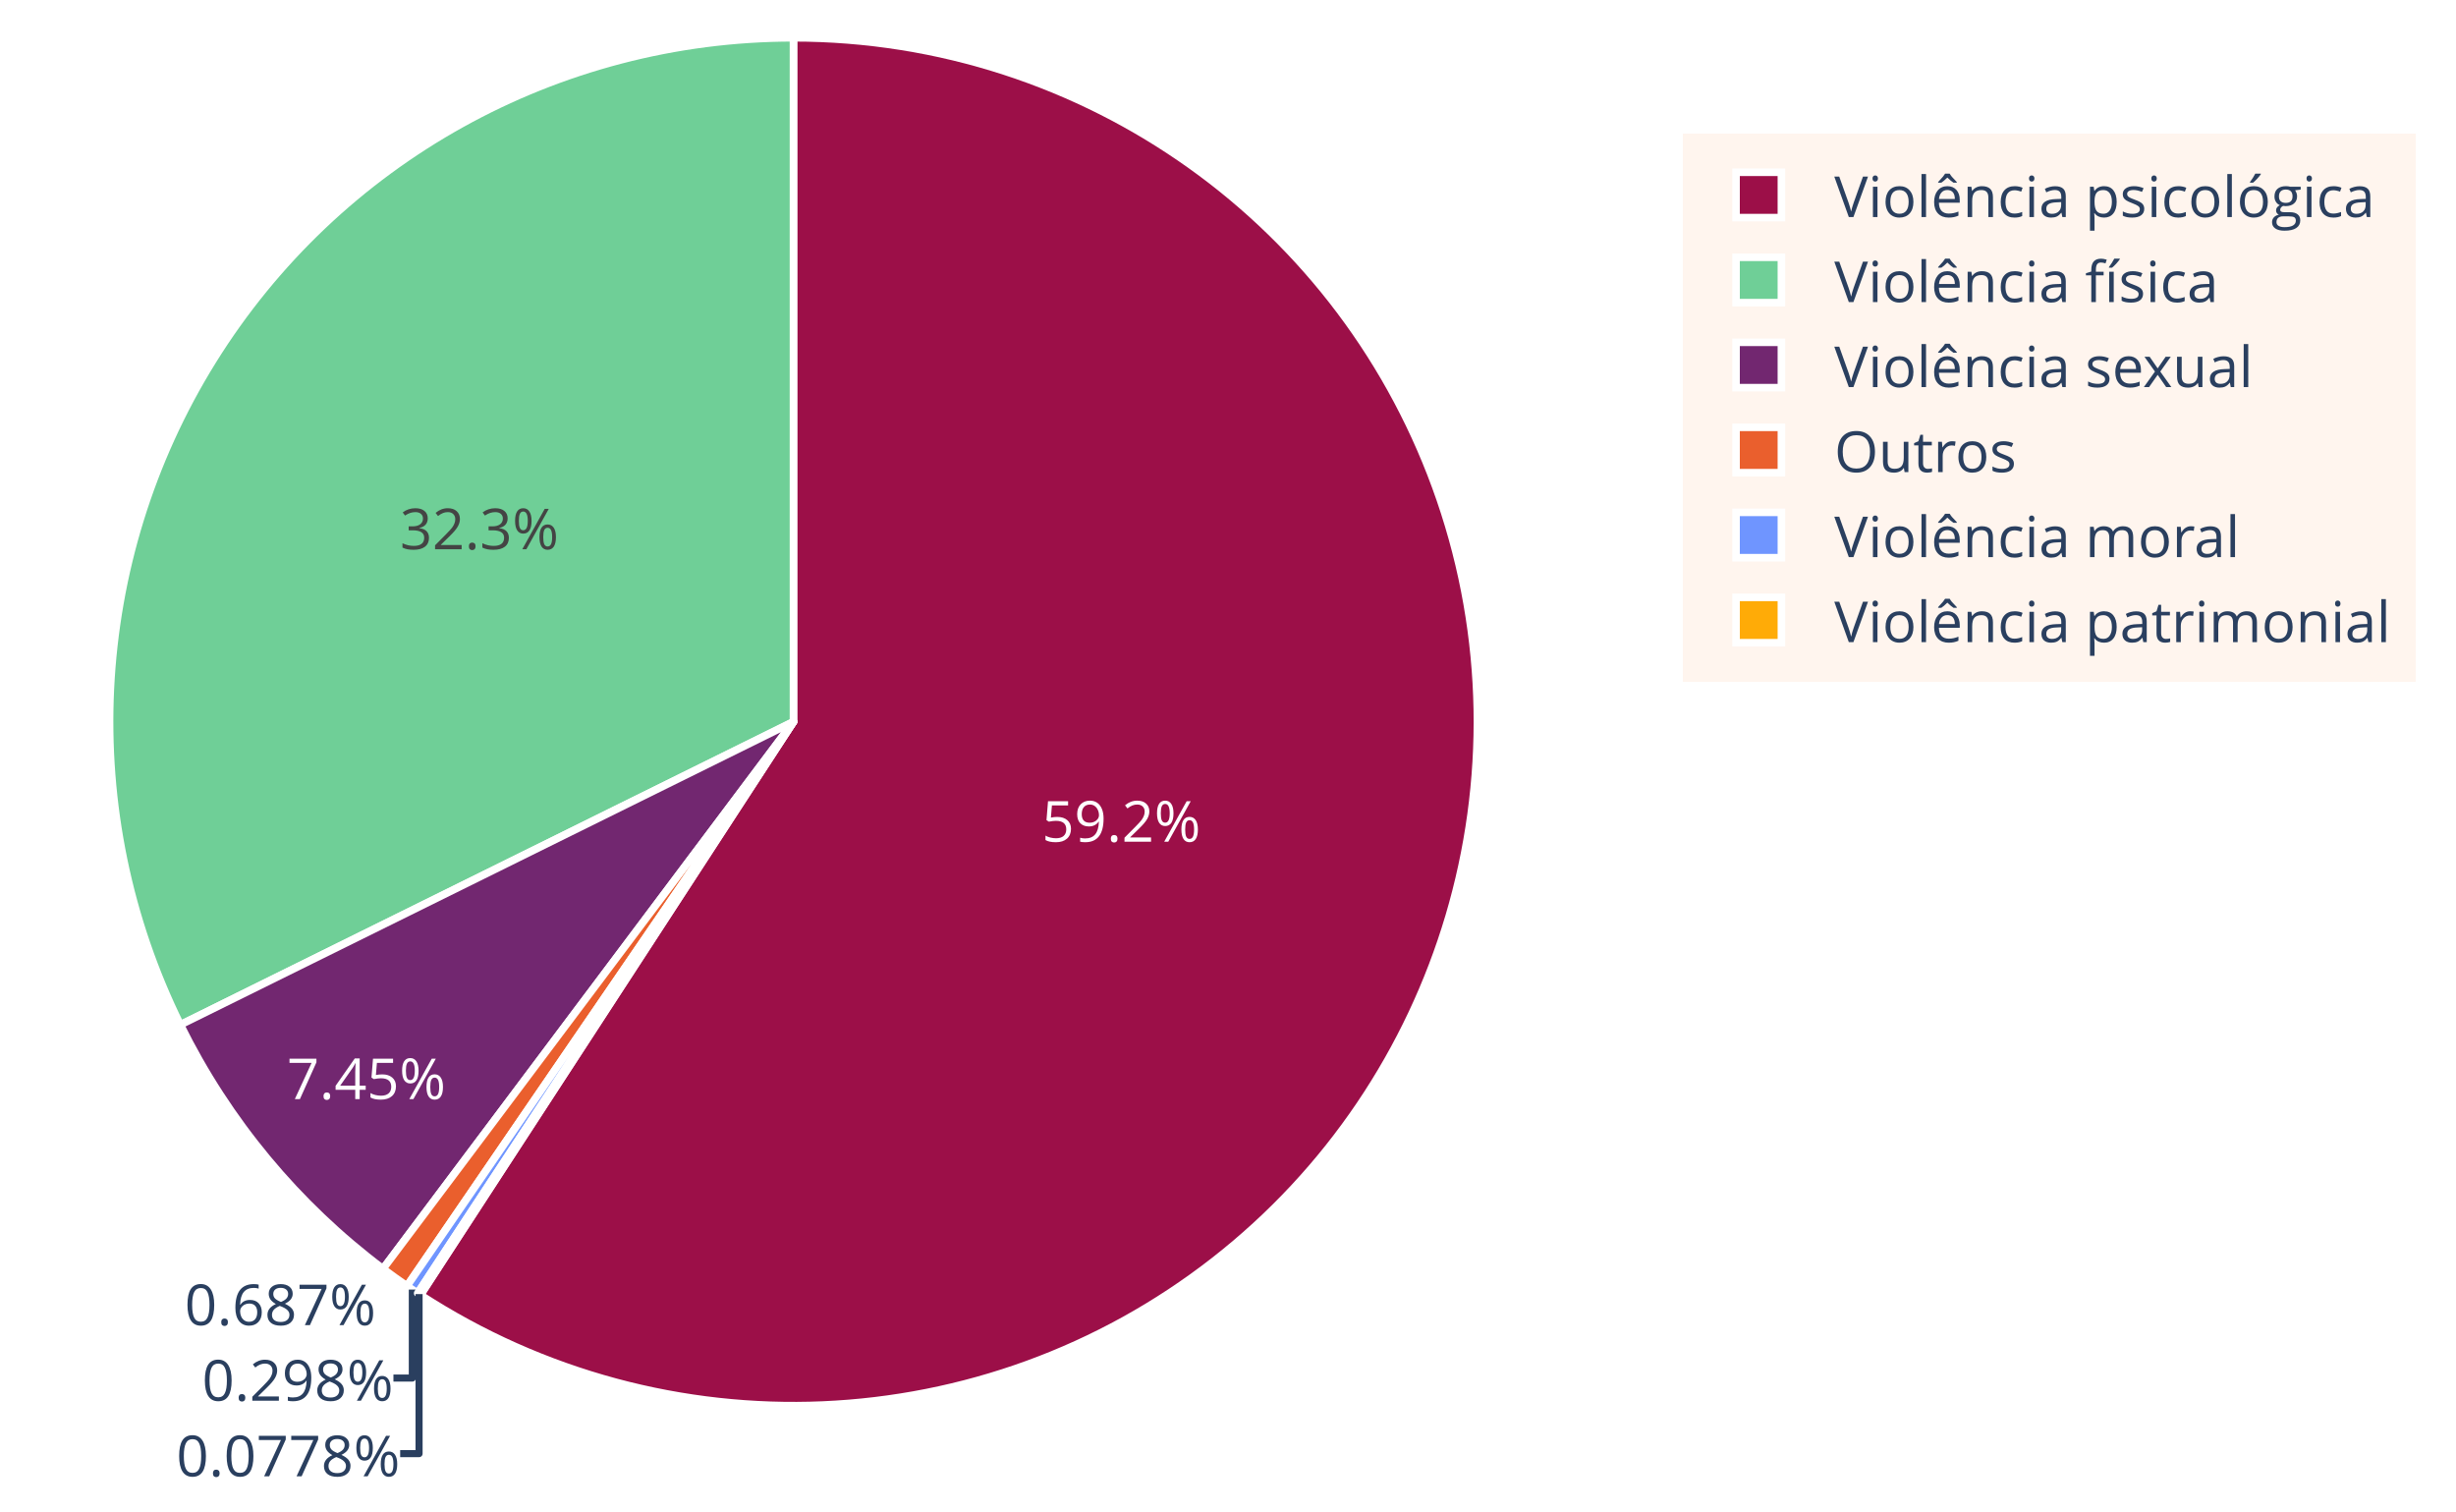
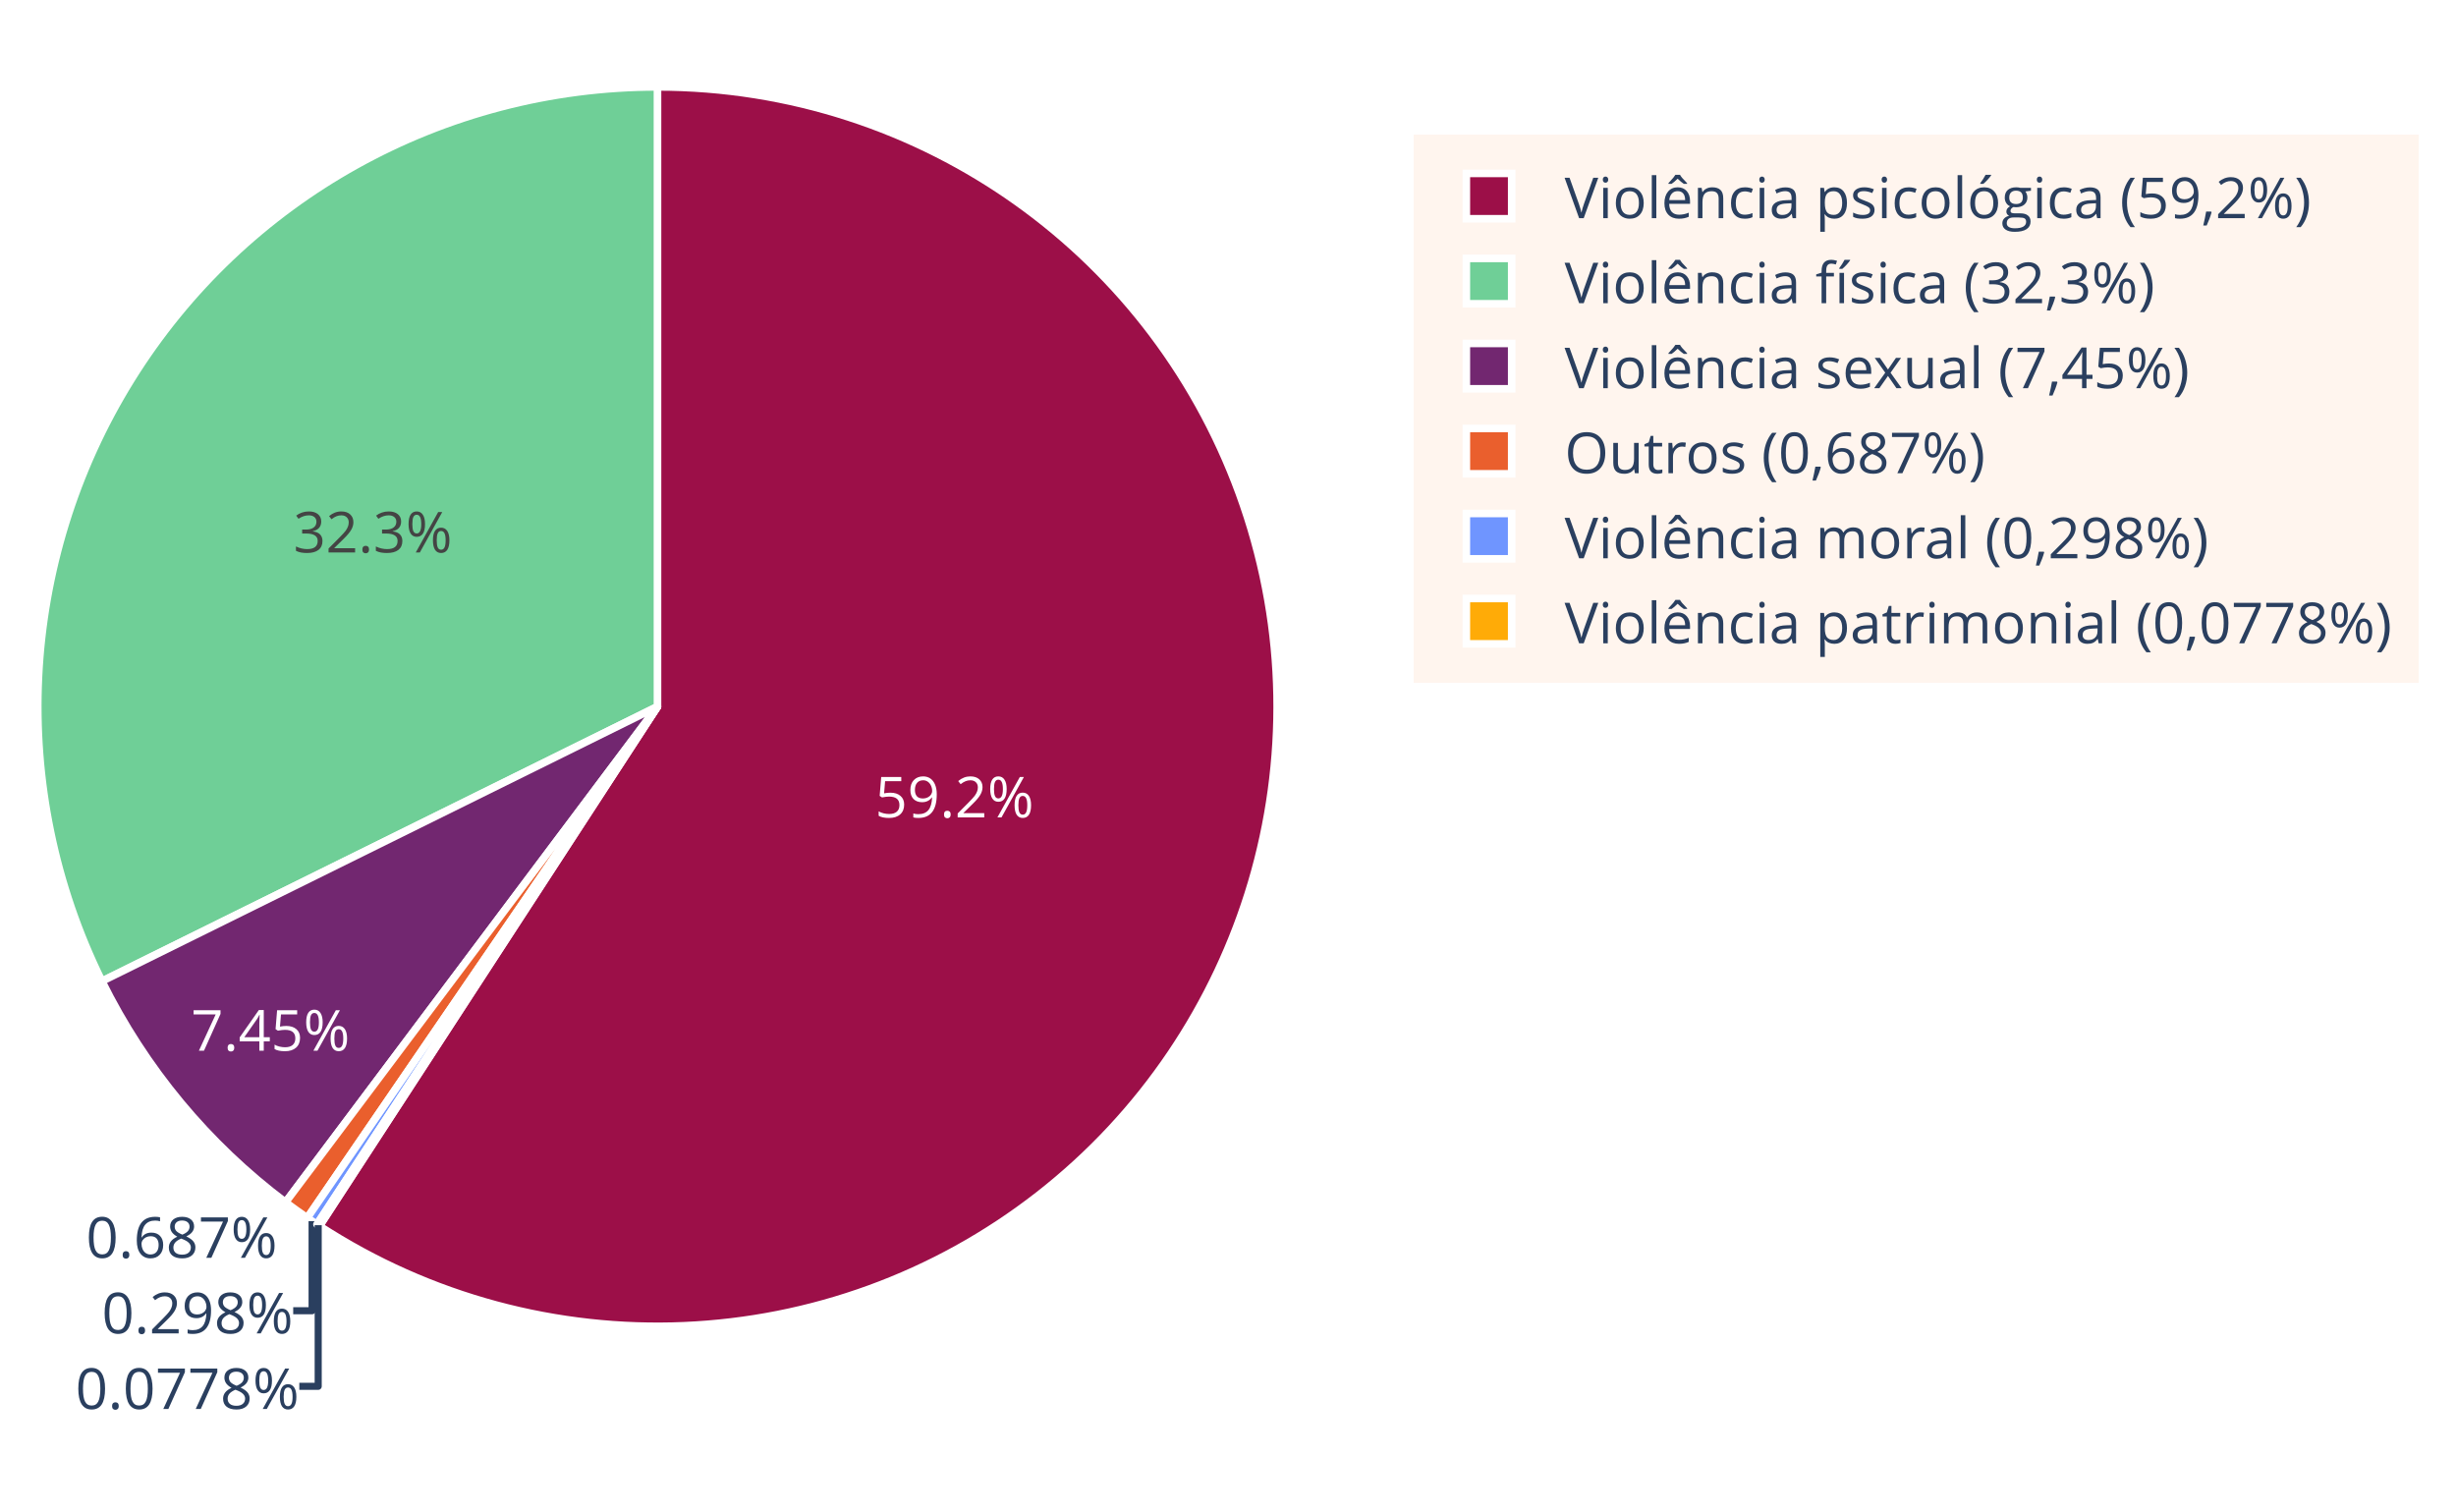
<svg xmlns="http://www.w3.org/2000/svg" class="main-svg" width="650" height="400" style="" viewBox="0 0 650 400">
  <rect x="0" y="0" width="650" height="400" style="fill: rgb(255, 255, 255); fill-opacity: 1;" />
-   <defs id="defs-84d81a">
+   <defs id="defs-7af096">
    <g class="clips" />
    <g class="gradients" />
    <g class="patterns" />
  </defs>
  <g class="bglayer" />
  <g class="layer-below">
    <g class="imagelayer" />
    <g class="shapelayer" />
  </g>
  <g class="cartesianlayer" />
  <g class="polarlayer" />
  <g class="smithlayer" />
  <g class="ternarylayer" />
  <g class="geolayer" />
  <g class="funnelarealayer" />
  <g class="pielayer">
    <g class="trace" stroke-linejoin="round" style="opacity: 1;">
      <g class="slice">
-         <path class="surface" d="M210,191l0,-181a181,181 0 1 1 -98.722,332.707Z" style="pointer-events: none; fill: rgb(156, 15, 72); fill-opacity: 1; stroke-width: 2; stroke: rgb(255, 255, 255); stroke-opacity: 1;" />
+         <path class="surface" d="M174,187l0,-164a164,164 0 1 1 -89.45,301.458Z" style="pointer-events: none; fill: rgb(156, 15, 72); fill-opacity: 1; stroke-width: 2; stroke: rgb(255, 255, 255); stroke-opacity: 1;" />
        <g class="slicetext">
-           <text data-notex="1" class="slicetext" transform="translate(296.7611,222.744)" text-anchor="middle" x="0" y="0" style="font-family: 'Open Sans', verdana, arial, sans-serif; font-size: 15px; fill: rgb(255, 255, 255); fill-opacity: 1; white-space: pre;">59.2%</text>
+           <text data-notex="1" class="slicetext" transform="translate(252.6123,216.3261)" text-anchor="middle" x="0" y="0" style="font-family: 'Open Sans', verdana, arial, sans-serif; font-size: 15px; fill: rgb(255, 255, 255); fill-opacity: 1; white-space: pre;">59.2%</text>
        </g>
      </g>
      <g class="slice">
-         <path class="surface" d="M210,191l-162.26,80.203a181,181 0 0 1 162.26,-261.203Z" style="pointer-events: none; fill: rgb(111, 207, 151); fill-opacity: 1; stroke-width: 2; stroke: rgb(255, 255, 255); stroke-opacity: 1;" />
+         <path class="surface" d="M174,187l-147.021,72.67a164,164 0 0 1 147.021,-236.67Z" style="pointer-events: none; fill: rgb(111, 207, 151); fill-opacity: 1; stroke-width: 2; stroke: rgb(255, 255, 255); stroke-opacity: 1;" />
        <g class="slicetext">
-           <text data-notex="1" class="slicetext" transform="translate(126.8672,145.3576)" text-anchor="middle" x="0" y="0" style="font-family: 'Open Sans', verdana, arial, sans-serif; font-size: 15px; fill: rgb(68, 68, 68); fill-opacity: 1; white-space: pre;">32.3%</text>
+           <text data-notex="1" class="slicetext" transform="translate(98.67528,146.208)" text-anchor="middle" x="0" y="0" style="font-family: 'Open Sans', verdana, arial, sans-serif; font-size: 15px; fill: rgb(68, 68, 68); fill-opacity: 1; white-space: pre;">32.3%</text>
        </g>
      </g>
      <g class="slice">
-         <path class="surface" d="M210,191l-108.631,144.777a181,181 0 0 1 -53.629,-64.573Z" style="pointer-events: none; fill: rgb(114, 39, 112); fill-opacity: 1; stroke-width: 2; stroke: rgb(255, 255, 255); stroke-opacity: 1;" />
+         <path class="surface" d="M174,187l-98.428,131.179a164,164 0 0 1 -48.592,-58.509Z" style="pointer-events: none; fill: rgb(114, 39, 112); fill-opacity: 1; stroke-width: 2; stroke: rgb(255, 255, 255); stroke-opacity: 1;" />
        <g class="slicetext">
-           <text data-notex="1" class="slicetext" transform="translate(96.96857,290.8744)" text-anchor="middle" x="0" y="0" style="font-family: 'Open Sans', verdana, arial, sans-serif; font-size: 15px; fill: rgb(255, 255, 255); fill-opacity: 1; white-space: pre;">7.45%</text>
+           <text data-notex="1" class="slicetext" transform="translate(71.58478,278.0575)" text-anchor="middle" x="0" y="0" style="font-family: 'Open Sans', verdana, arial, sans-serif; font-size: 15px; fill: rgb(255, 255, 255); fill-opacity: 1; white-space: pre;">7.45%</text>
        </g>
      </g>
      <g class="slice">
-         <path class="surface" d="M210,191l-102.28,149.331a181,181 0 0 1 -6.351,-4.555Z" style="pointer-events: none; fill: rgb(234, 95, 45); fill-opacity: 1; stroke-width: 2; stroke: rgb(255, 255, 255); stroke-opacity: 1;" />
+         <path class="surface" d="M174,187l-92.674,135.306a164,164 0 0 1 -5.755,-4.127Z" style="pointer-events: none; fill: rgb(234, 95, 45); fill-opacity: 1; stroke-width: 2; stroke: rgb(255, 255, 255); stroke-opacity: 1;" />
        <g class="slicetext">
-           <text data-notex="1" class="slicetext" transform="translate(74.19171,350.6921)" text-anchor="middle" x="0" y="0" style="font-family: 'Open Sans', verdana, arial, sans-serif; font-size: 15px; fill: rgb(42, 63, 95); fill-opacity: 1; white-space: pre;">0.687%</text>
+           <text data-notex="1" class="slicetext" transform="translate(48.09869,332.8771)" text-anchor="middle" x="0" y="0" style="font-family: 'Open Sans', verdana, arial, sans-serif; font-size: 15px; fill: rgb(42, 63, 95); fill-opacity: 1; white-space: pre;">0.687%</text>
        </g>
      </g>
      <g class="slice">
-         <path class="surface" d="M210,191l-99.462,151.223a181,181 0 0 1 -2.818,-1.892Z" style="pointer-events: none; fill: rgb(111, 149, 255); fill-opacity: 1; stroke-width: 2; stroke: rgb(255, 255, 255); stroke-opacity: 1;" />
+         <path class="surface" d="M174,187l-90.12,137.02a164,164 0 0 1 -2.553,-1.714Z" style="pointer-events: none; fill: rgb(111, 149, 255); fill-opacity: 1; stroke-width: 2; stroke: rgb(255, 255, 255); stroke-opacity: 1;" />
        <g class="slicetext">
-           <text data-notex="1" class="slicetext" transform="translate(78.79652,370.6921)" text-anchor="middle" x="0" y="0" style="font-family: 'Open Sans', verdana, arial, sans-serif; font-size: 15px; fill: rgb(42, 63, 95); fill-opacity: 1; white-space: pre;">0.298%</text>
+           <text data-notex="1" class="slicetext" transform="translate(52.271,352.8771)" text-anchor="middle" x="0" y="0" style="font-family: 'Open Sans', verdana, arial, sans-serif; font-size: 15px; fill: rgb(42, 63, 95); fill-opacity: 1; white-space: pre;">0.298%</text>
        </g>
-         <path class="textline" stroke-width="1.875" d="M109.125,341.284V364.692h-5" fill="none" style="stroke: rgb(42, 63, 95); stroke-opacity: 1;" />
+         <path class="textline" stroke-width="1.875" d="M82.599,323.169V346.877h-5" fill="none" style="stroke: rgb(42, 63, 95); stroke-opacity: 1;" />
      </g>
      <g class="slice">
-         <path class="surface" d="M210,191l-98.722,151.707a181,181 0 0 1 -0.74,-0.484Z" style="pointer-events: none; fill: rgb(255, 171, 7); fill-opacity: 1; stroke-width: 2; stroke: rgb(255, 255, 255); stroke-opacity: 1;" />
+         <path class="surface" d="M174,187l-89.45,137.458a164,164 0 0 1 -0.671,-0.439Z" style="pointer-events: none; fill: rgb(255, 171, 7); fill-opacity: 1; stroke-width: 2; stroke: rgb(255, 255, 255); stroke-opacity: 1;" />
        <g class="slicetext">
-           <text data-notex="1" class="slicetext" transform="translate(76.28288,390.6921)" text-anchor="middle" x="0" y="0" style="font-family: 'Open Sans', verdana, arial, sans-serif; font-size: 15px; fill: rgb(42, 63, 95); fill-opacity: 1; white-space: pre;">0.0778%</text>
+           <text data-notex="1" class="slicetext" transform="translate(49.58987,372.8771)" text-anchor="middle" x="0" y="0" style="font-family: 'Open Sans', verdana, arial, sans-serif; font-size: 15px; fill: rgb(42, 63, 95); fill-opacity: 1; white-space: pre;">0.0778%</text>
        </g>
-         <path class="textline" stroke-width="1.875" d="M110.908,342.465V384.692h-5" fill="none" style="stroke: rgb(42, 63, 95); stroke-opacity: 1;" />
+         <path class="textline" stroke-width="1.875" d="M84.215,324.239V366.877h-5" fill="none" style="stroke: rgb(42, 63, 95); stroke-opacity: 1;" />
      </g>
    </g>
  </g>
  <g class="iciclelayer" />
  <g class="treemaplayer" />
  <g class="sunburstlayer" />
  <g class="glimages" />
-   <defs id="topdefs-84d81a">
+   <defs id="topdefs-7af096">
    <g class="clips" />
-     <clipPath id="legend84d81a">
-       <rect width="194" height="145" x="0" y="0" />
+     <clipPath id="legend7af096">
+       <rect width="266" height="145" x="0" y="0" />
    </clipPath>
  </defs>
  <g class="layer-above">
    <g class="imagelayer" />
    <g class="shapelayer" />
  </g>
  <g class="infolayer">
-     <g class="legend" pointer-events="all" transform="translate(445.46,35.34)">
-       <rect class="bg" shape-rendering="crispEdges" width="194" height="145" x="0" y="0" style="stroke: rgb(68, 68, 68); stroke-opacity: 1; fill: rgb(255, 245, 238); fill-opacity: 1; stroke-width: 0px;" />
-       <g class="scrollbox" transform="" clip-path="url(#legend84d81a)">
+     <g class="legend" pointer-events="all" transform="translate(374.08,35.64)">
+       <rect class="bg" shape-rendering="crispEdges" width="266" height="145" x="0" y="0" style="stroke: rgb(68, 68, 68); stroke-opacity: 1; fill: rgb(255, 245, 238); fill-opacity: 1; stroke-width: 0px;" />
+       <g class="scrollbox" transform="" clip-path="url(#legend7af096)">
        <g class="groups">
          <g class="traces" transform="translate(0,16.25)" style="opacity: 1;">
-             <text class="legendtext" text-anchor="start" x="40" y="5.85" style="font-family: 'Open Sans', verdana, arial, sans-serif; font-size: 15px; fill: rgb(42, 63, 95); fill-opacity: 1; white-space: pre;">Violência psicológica</text>
+             <text class="legendtext" text-anchor="start" x="40" y="5.85" style="font-family: 'Open Sans', verdana, arial, sans-serif; font-size: 15px; fill: rgb(42, 63, 95); fill-opacity: 1; white-space: pre;">Violência psicológica (59,2%)</text>
            <g class="layers" style="opacity: 1;">
              <g class="legendfill" />
              <g class="legendlines" />
              <g class="legendsymbols">
                <g class="legendpoints">
                  <path class="legendpie" d="M6,6H-6V-6H6Z" transform="translate(20,0)" style="fill: rgb(156, 15, 72); fill-opacity: 1; stroke-width: 2; stroke: rgb(255, 255, 255); stroke-opacity: 1;" />
                </g>
              </g>
            </g>
-             <rect class="legendtoggle" x="0" y="-11.25" width="188.281" height="22.5" style="fill: rgb(0, 0, 0); fill-opacity: 0;" />
+             <rect class="legendtoggle" x="0" y="-11.25" width="260.516" height="22.5" style="fill: rgb(0, 0, 0); fill-opacity: 0;" />
          </g>
          <g class="traces" transform="translate(0,38.75)" style="opacity: 1;">
-             <text class="legendtext" text-anchor="start" x="40" y="5.85" style="font-family: 'Open Sans', verdana, arial, sans-serif; font-size: 15px; fill: rgb(42, 63, 95); fill-opacity: 1; white-space: pre;">Violência física</text>
+             <text class="legendtext" text-anchor="start" x="40" y="5.85" style="font-family: 'Open Sans', verdana, arial, sans-serif; font-size: 15px; fill: rgb(42, 63, 95); fill-opacity: 1; white-space: pre;">Violência física (32,3%)</text>
            <g class="layers" style="opacity: 1;">
              <g class="legendfill" />
              <g class="legendlines" />
              <g class="legendsymbols">
                <g class="legendpoints">
                  <path class="legendpie" d="M6,6H-6V-6H6Z" transform="translate(20,0)" style="fill: rgb(111, 207, 151); fill-opacity: 1; stroke-width: 2; stroke: rgb(255, 255, 255); stroke-opacity: 1;" />
                </g>
              </g>
            </g>
-             <rect class="legendtoggle" x="0" y="-11.25" width="188.281" height="22.5" style="fill: rgb(0, 0, 0); fill-opacity: 0;" />
+             <rect class="legendtoggle" x="0" y="-11.25" width="260.516" height="22.5" style="fill: rgb(0, 0, 0); fill-opacity: 0;" />
          </g>
          <g class="traces" transform="translate(0,61.25)" style="opacity: 1;">
-             <text class="legendtext" text-anchor="start" x="40" y="5.85" style="font-family: 'Open Sans', verdana, arial, sans-serif; font-size: 15px; fill: rgb(42, 63, 95); fill-opacity: 1; white-space: pre;">Violência sexual</text>
+             <text class="legendtext" text-anchor="start" x="40" y="5.85" style="font-family: 'Open Sans', verdana, arial, sans-serif; font-size: 15px; fill: rgb(42, 63, 95); fill-opacity: 1; white-space: pre;">Violência sexual (7,45%)</text>
            <g class="layers" style="opacity: 1;">
              <g class="legendfill" />
              <g class="legendlines" />
              <g class="legendsymbols">
                <g class="legendpoints">
                  <path class="legendpie" d="M6,6H-6V-6H6Z" transform="translate(20,0)" style="fill: rgb(114, 39, 112); fill-opacity: 1; stroke-width: 2; stroke: rgb(255, 255, 255); stroke-opacity: 1;" />
                </g>
              </g>
            </g>
-             <rect class="legendtoggle" x="0" y="-11.25" width="188.281" height="22.5" style="fill: rgb(0, 0, 0); fill-opacity: 0;" />
+             <rect class="legendtoggle" x="0" y="-11.25" width="260.516" height="22.5" style="fill: rgb(0, 0, 0); fill-opacity: 0;" />
          </g>
          <g class="traces" transform="translate(0,83.75)" style="opacity: 1;">
-             <text class="legendtext" text-anchor="start" x="40" y="5.85" style="font-family: 'Open Sans', verdana, arial, sans-serif; font-size: 15px; fill: rgb(42, 63, 95); fill-opacity: 1; white-space: pre;">Outros</text>
+             <text class="legendtext" text-anchor="start" x="40" y="5.85" style="font-family: 'Open Sans', verdana, arial, sans-serif; font-size: 15px; fill: rgb(42, 63, 95); fill-opacity: 1; white-space: pre;">Outros (0,687%)</text>
            <g class="layers" style="opacity: 1;">
              <g class="legendfill" />
              <g class="legendlines" />
              <g class="legendsymbols">
                <g class="legendpoints">
                  <path class="legendpie" d="M6,6H-6V-6H6Z" transform="translate(20,0)" style="fill: rgb(234, 95, 45); fill-opacity: 1; stroke-width: 2; stroke: rgb(255, 255, 255); stroke-opacity: 1;" />
                </g>
              </g>
            </g>
-             <rect class="legendtoggle" x="0" y="-11.25" width="188.281" height="22.5" style="fill: rgb(0, 0, 0); fill-opacity: 0;" />
+             <rect class="legendtoggle" x="0" y="-11.25" width="260.516" height="22.5" style="fill: rgb(0, 0, 0); fill-opacity: 0;" />
          </g>
          <g class="traces" transform="translate(0,106.25)" style="opacity: 1;">
-             <text class="legendtext" text-anchor="start" x="40" y="5.85" style="font-family: 'Open Sans', verdana, arial, sans-serif; font-size: 15px; fill: rgb(42, 63, 95); fill-opacity: 1; white-space: pre;">Violência moral</text>
+             <text class="legendtext" text-anchor="start" x="40" y="5.85" style="font-family: 'Open Sans', verdana, arial, sans-serif; font-size: 15px; fill: rgb(42, 63, 95); fill-opacity: 1; white-space: pre;">Violência moral (0,298%)</text>
            <g class="layers" style="opacity: 1;">
              <g class="legendfill" />
              <g class="legendlines" />
              <g class="legendsymbols">
                <g class="legendpoints">
                  <path class="legendpie" d="M6,6H-6V-6H6Z" transform="translate(20,0)" style="fill: rgb(111, 149, 255); fill-opacity: 1; stroke-width: 2; stroke: rgb(255, 255, 255); stroke-opacity: 1;" />
                </g>
              </g>
            </g>
-             <rect class="legendtoggle" x="0" y="-11.25" width="188.281" height="22.5" style="fill: rgb(0, 0, 0); fill-opacity: 0;" />
+             <rect class="legendtoggle" x="0" y="-11.25" width="260.516" height="22.5" style="fill: rgb(0, 0, 0); fill-opacity: 0;" />
          </g>
          <g class="traces" transform="translate(0,128.75)" style="opacity: 1;">
-             <text class="legendtext" text-anchor="start" x="40" y="5.85" style="font-family: 'Open Sans', verdana, arial, sans-serif; font-size: 15px; fill: rgb(42, 63, 95); fill-opacity: 1; white-space: pre;">Violência patrimonial</text>
+             <text class="legendtext" text-anchor="start" x="40" y="5.85" style="font-family: 'Open Sans', verdana, arial, sans-serif; font-size: 15px; fill: rgb(42, 63, 95); fill-opacity: 1; white-space: pre;">Violência patrimonial (0,0778%)</text>
            <g class="layers" style="opacity: 1;">
              <g class="legendfill" />
              <g class="legendlines" />
              <g class="legendsymbols">
                <g class="legendpoints">
                  <path class="legendpie" d="M6,6H-6V-6H6Z" transform="translate(20,0)" style="fill: rgb(255, 171, 7); fill-opacity: 1; stroke-width: 2; stroke: rgb(255, 255, 255); stroke-opacity: 1;" />
                </g>
              </g>
            </g>
-             <rect class="legendtoggle" x="0" y="-11.25" width="188.281" height="22.5" style="fill: rgb(0, 0, 0); fill-opacity: 0;" />
+             <rect class="legendtoggle" x="0" y="-11.25" width="260.516" height="22.5" style="fill: rgb(0, 0, 0); fill-opacity: 0;" />
          </g>
        </g>
      </g>
      <rect class="scrollbar" rx="20" ry="3" width="0" height="0" x="0" y="0" style="fill: rgb(128, 139, 164); fill-opacity: 1;" />
    </g>
    <g class="g-gtitle" />
  </g>
</svg>
